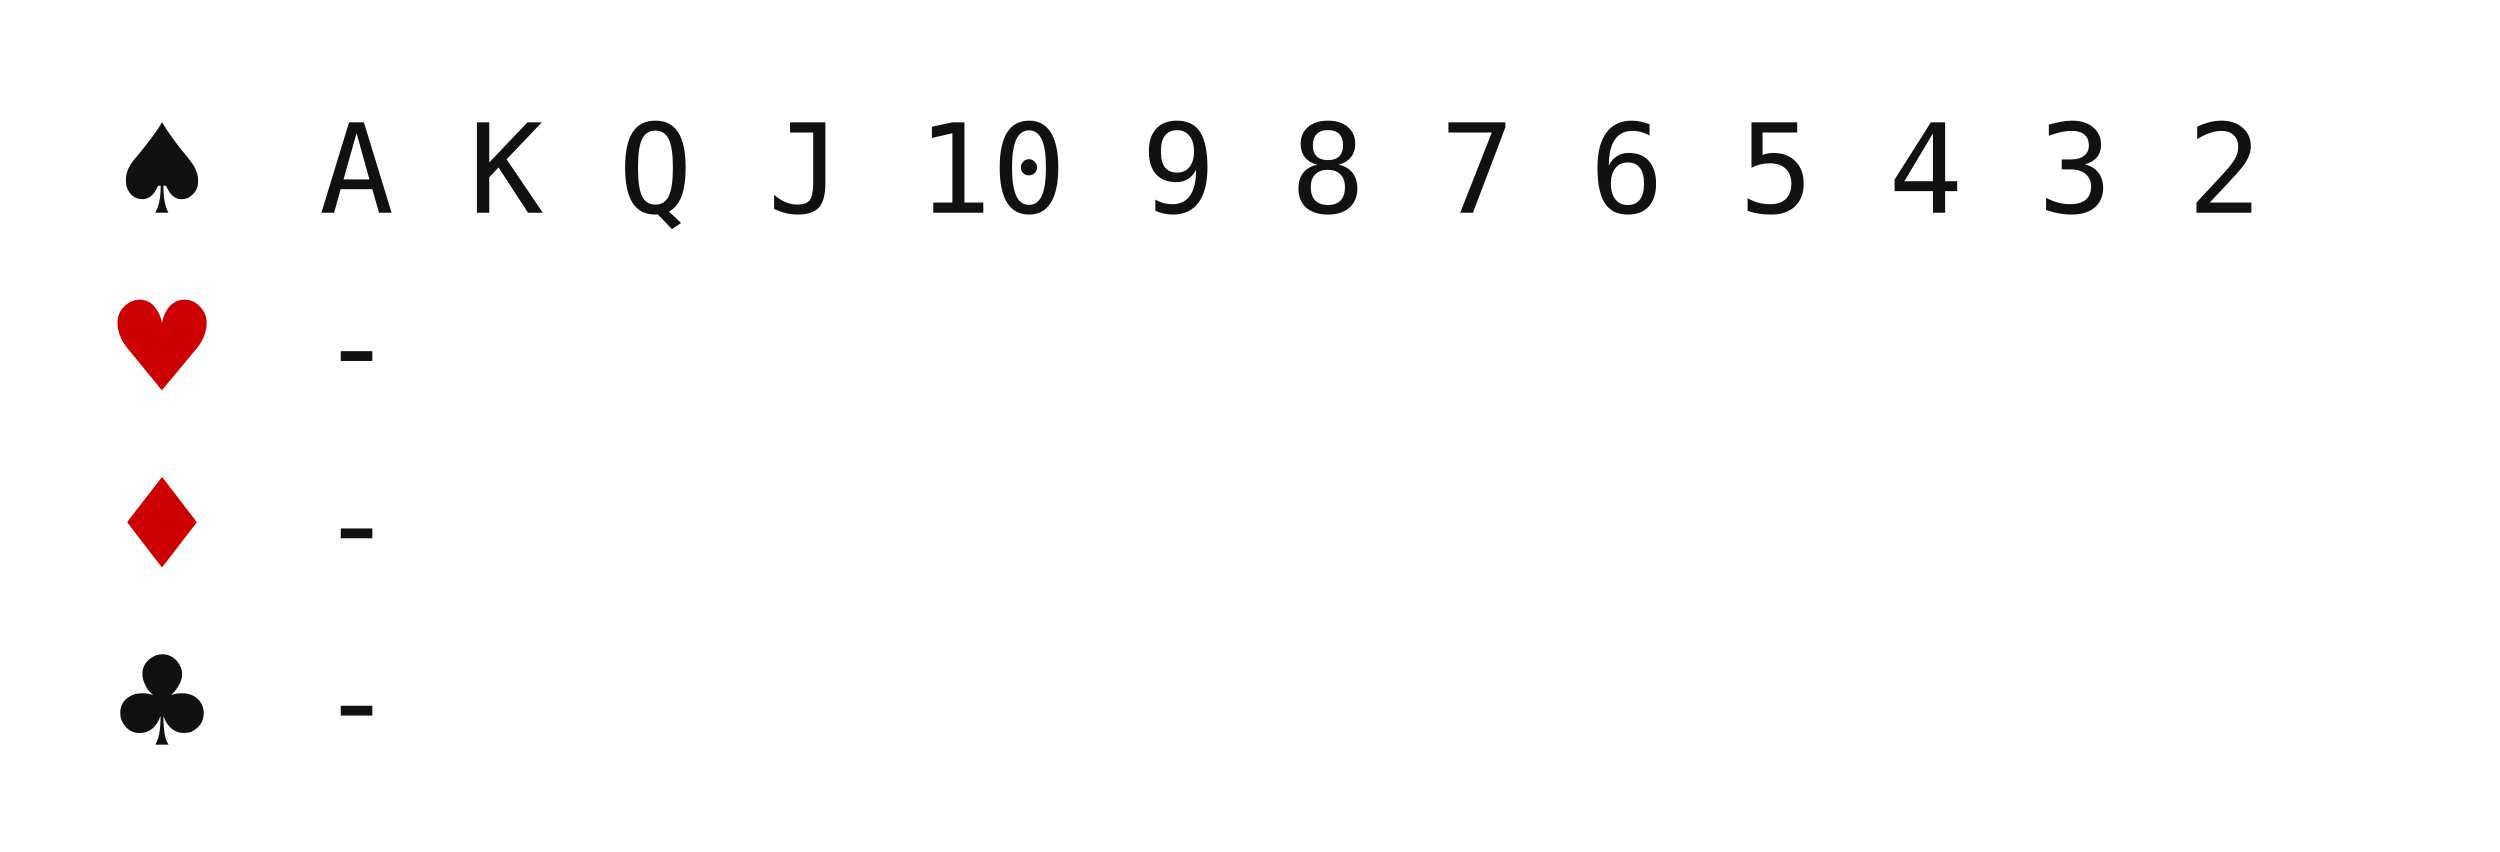
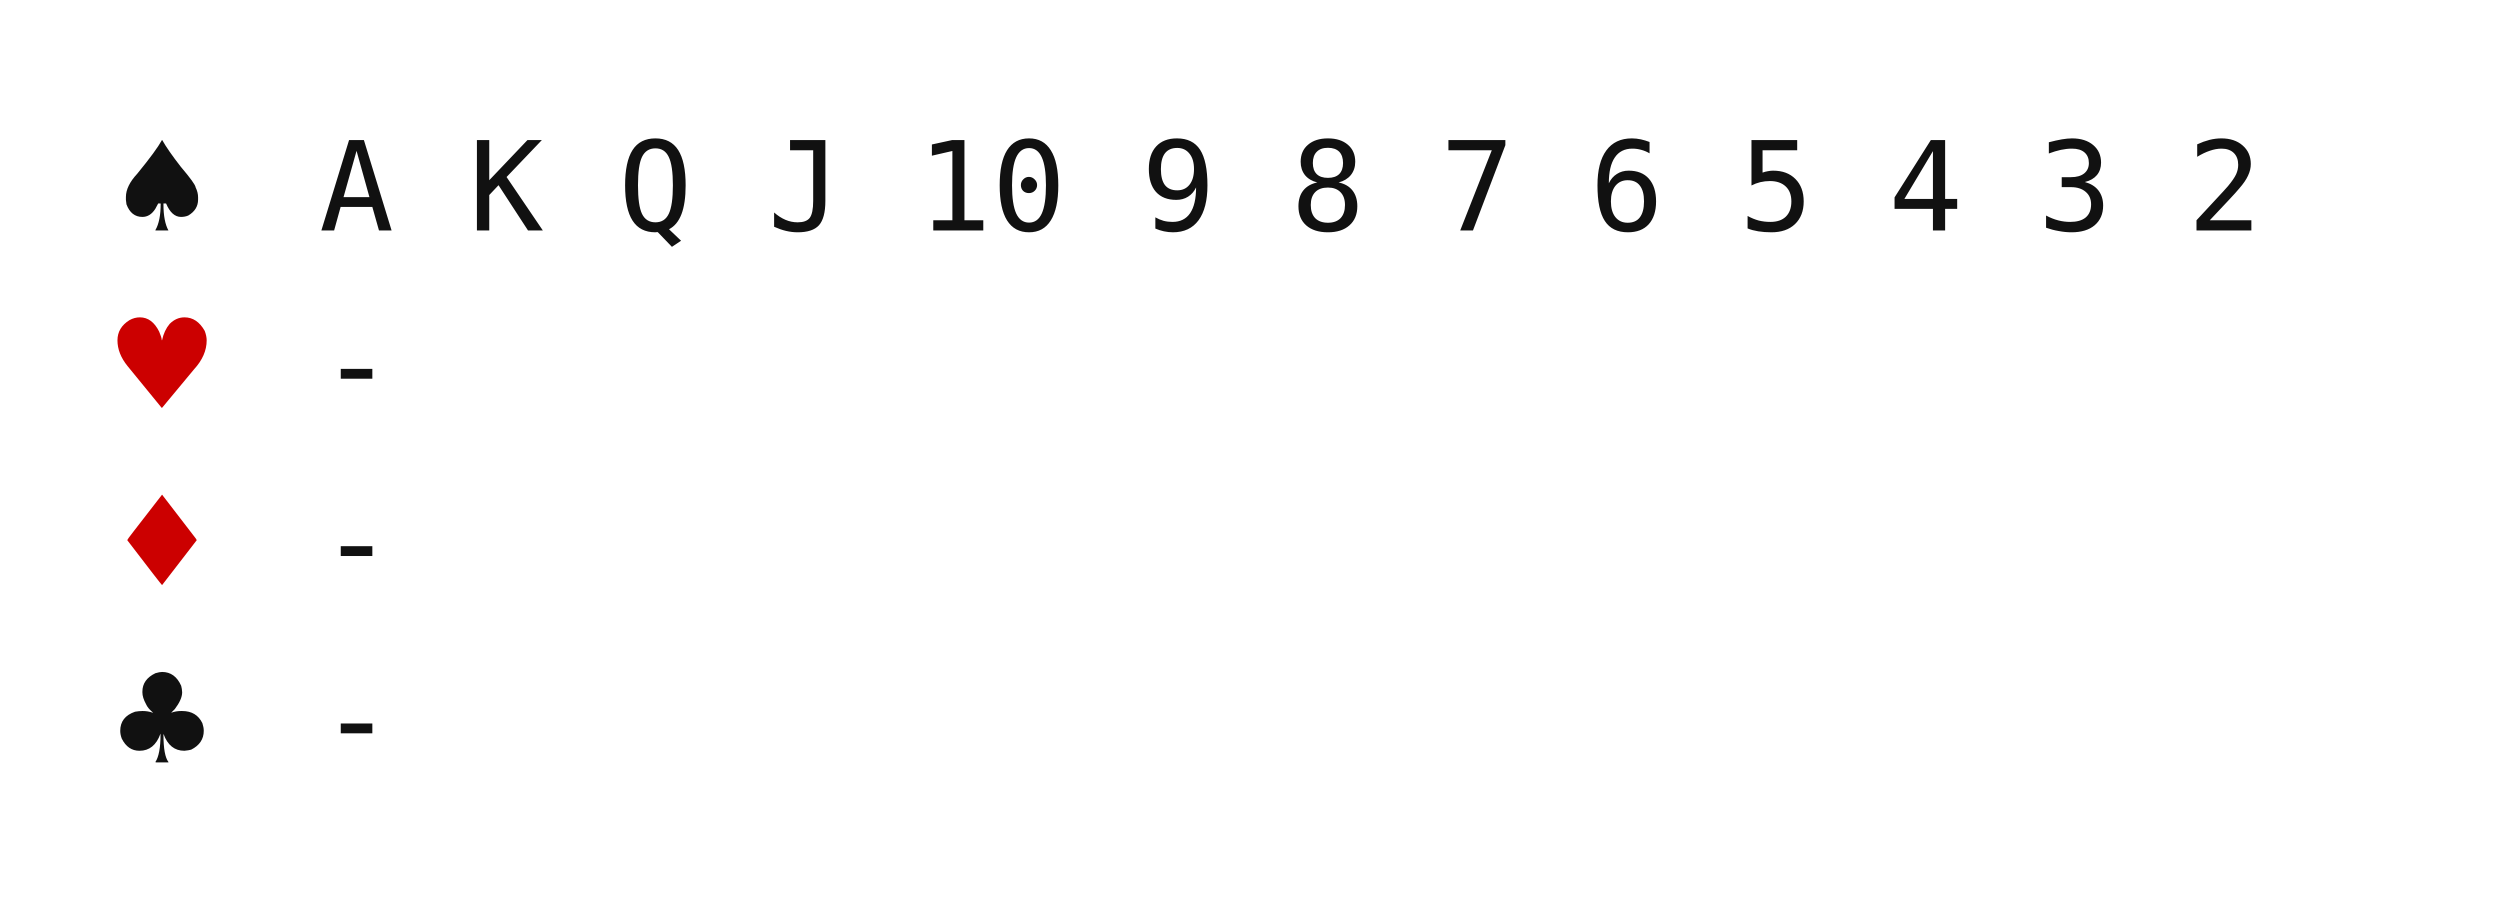
- <svg xmlns="http://www.w3.org/2000/svg" version="1.1" class="bridge-svg" width="282" height="96" viewBox="0 0 282 96" role="img">
+ <svg xmlns="http://www.w3.org/2000/svg" version="1.1" class="bridge-svg" font-size="14" letter-spacing="0" word-spacing="0" width="282" height="102.2" viewBox="0 0 282 102.2" role="img">
  <style type="text/css">/* Embedded in each export so files and image elements need no host CSS. */
- .bridge-svg .bridge-svg-holding { font-family: monospace; font-size: 14px; fill: #111; }
+ .bridge-svg .bridge-svg-holding { font-family: monospace; fill: #111; }
.bridge-svg .bridge-svg-suit { font-family: "DejaVu Sans", sans-serif; }
.bridge-svg .bridge-svg-h, .bridge-svg .bridge-svg-d { fill: #c00; }
.bridge-svg .bridge-svg-s, .bridge-svg .bridge-svg-c { fill: #111; }
.bridge-svg .bridge-svg-table { fill: #eee; stroke: #333; stroke-width: 1; }
- .bridge-svg .bridge-svg-label { font-family: sans-serif; font-size: 12px; font-weight: bold; text-anchor: middle; fill: #111; }
+ .bridge-svg .bridge-svg-label { font-family: sans-serif; font-size: 12px; letter-spacing: 0; word-spacing: 0; font-weight: bold; text-anchor: middle; fill: #111; }
.bridge-svg-mono .bridge-svg-suit { fill: #111; }
</style>
  <g class="bridge-svg-hand bridge-svg-n">
-     <text class="bridge-svg-holding" x="12" y="24">
+     <text class="bridge-svg-holding" x="12" y="26">
      <tspan class="bridge-svg-suit bridge-svg-s">♠</tspan>
      <tspan x="36">A K Q J 10 9 8 7 6 5 4 3 2</tspan>
    </text>
-     <text class="bridge-svg-holding" x="12" y="44">
+     <text class="bridge-svg-holding" x="12" y="46">
      <tspan class="bridge-svg-suit bridge-svg-h">♥</tspan>
      <tspan x="36">-</tspan>
    </text>
-     <text class="bridge-svg-holding" x="12" y="64">
+     <text class="bridge-svg-holding" x="12" y="66">
      <tspan class="bridge-svg-suit bridge-svg-d">♦</tspan>
      <tspan x="36">-</tspan>
    </text>
-     <text class="bridge-svg-holding" x="12" y="84">
+     <text class="bridge-svg-holding" x="12" y="86">
      <tspan class="bridge-svg-suit bridge-svg-c">♣</tspan>
      <tspan x="36">-</tspan>
    </text>
  </g>
</svg>
